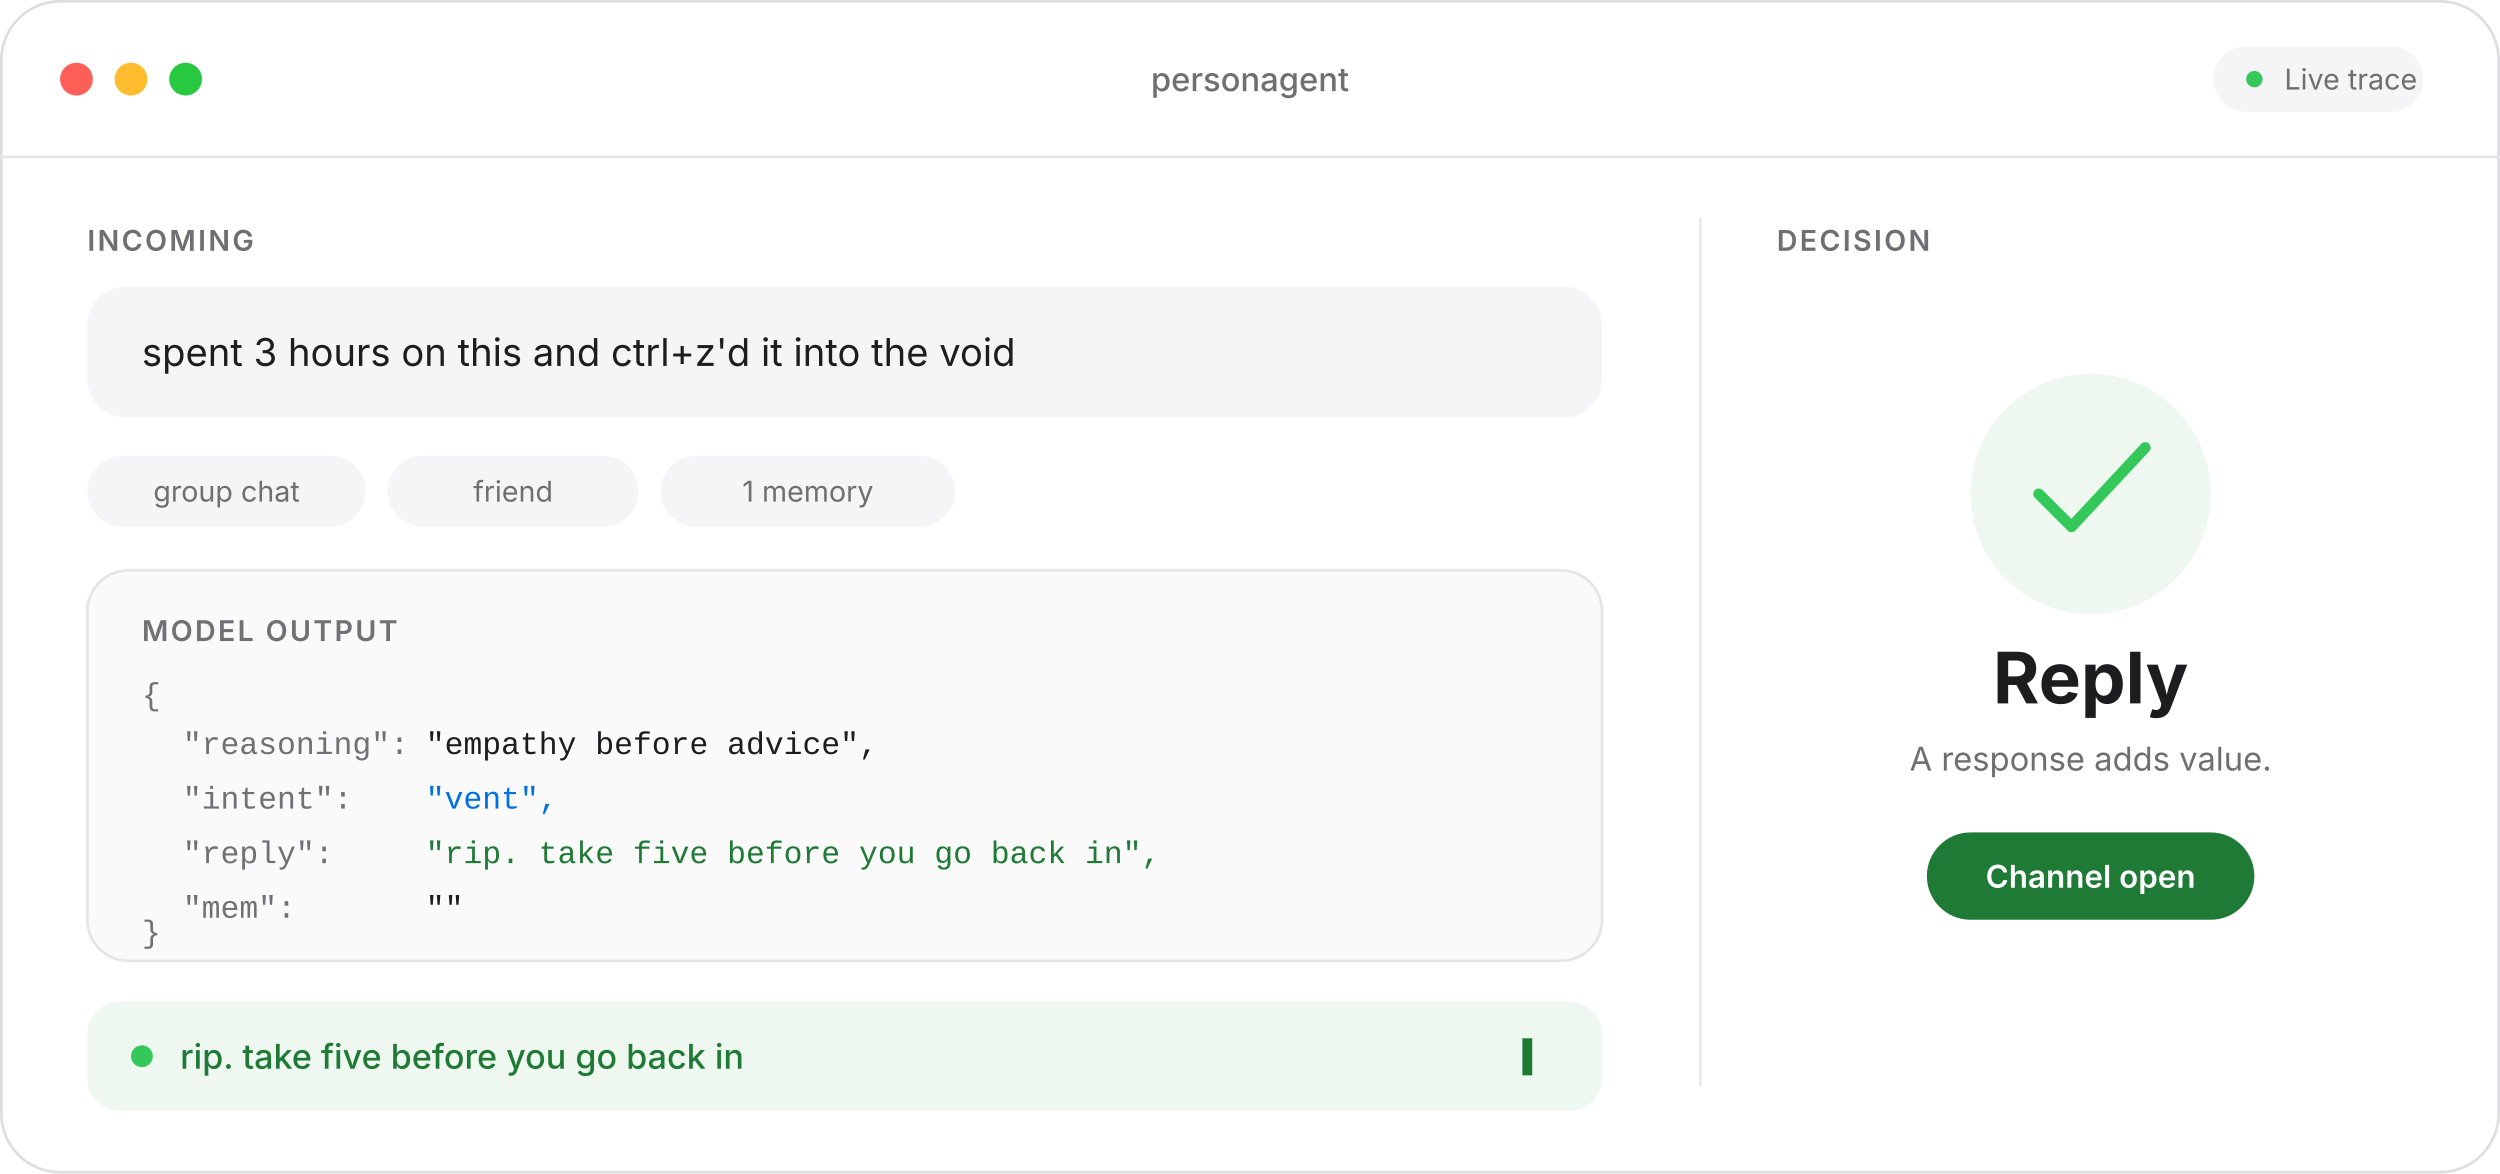
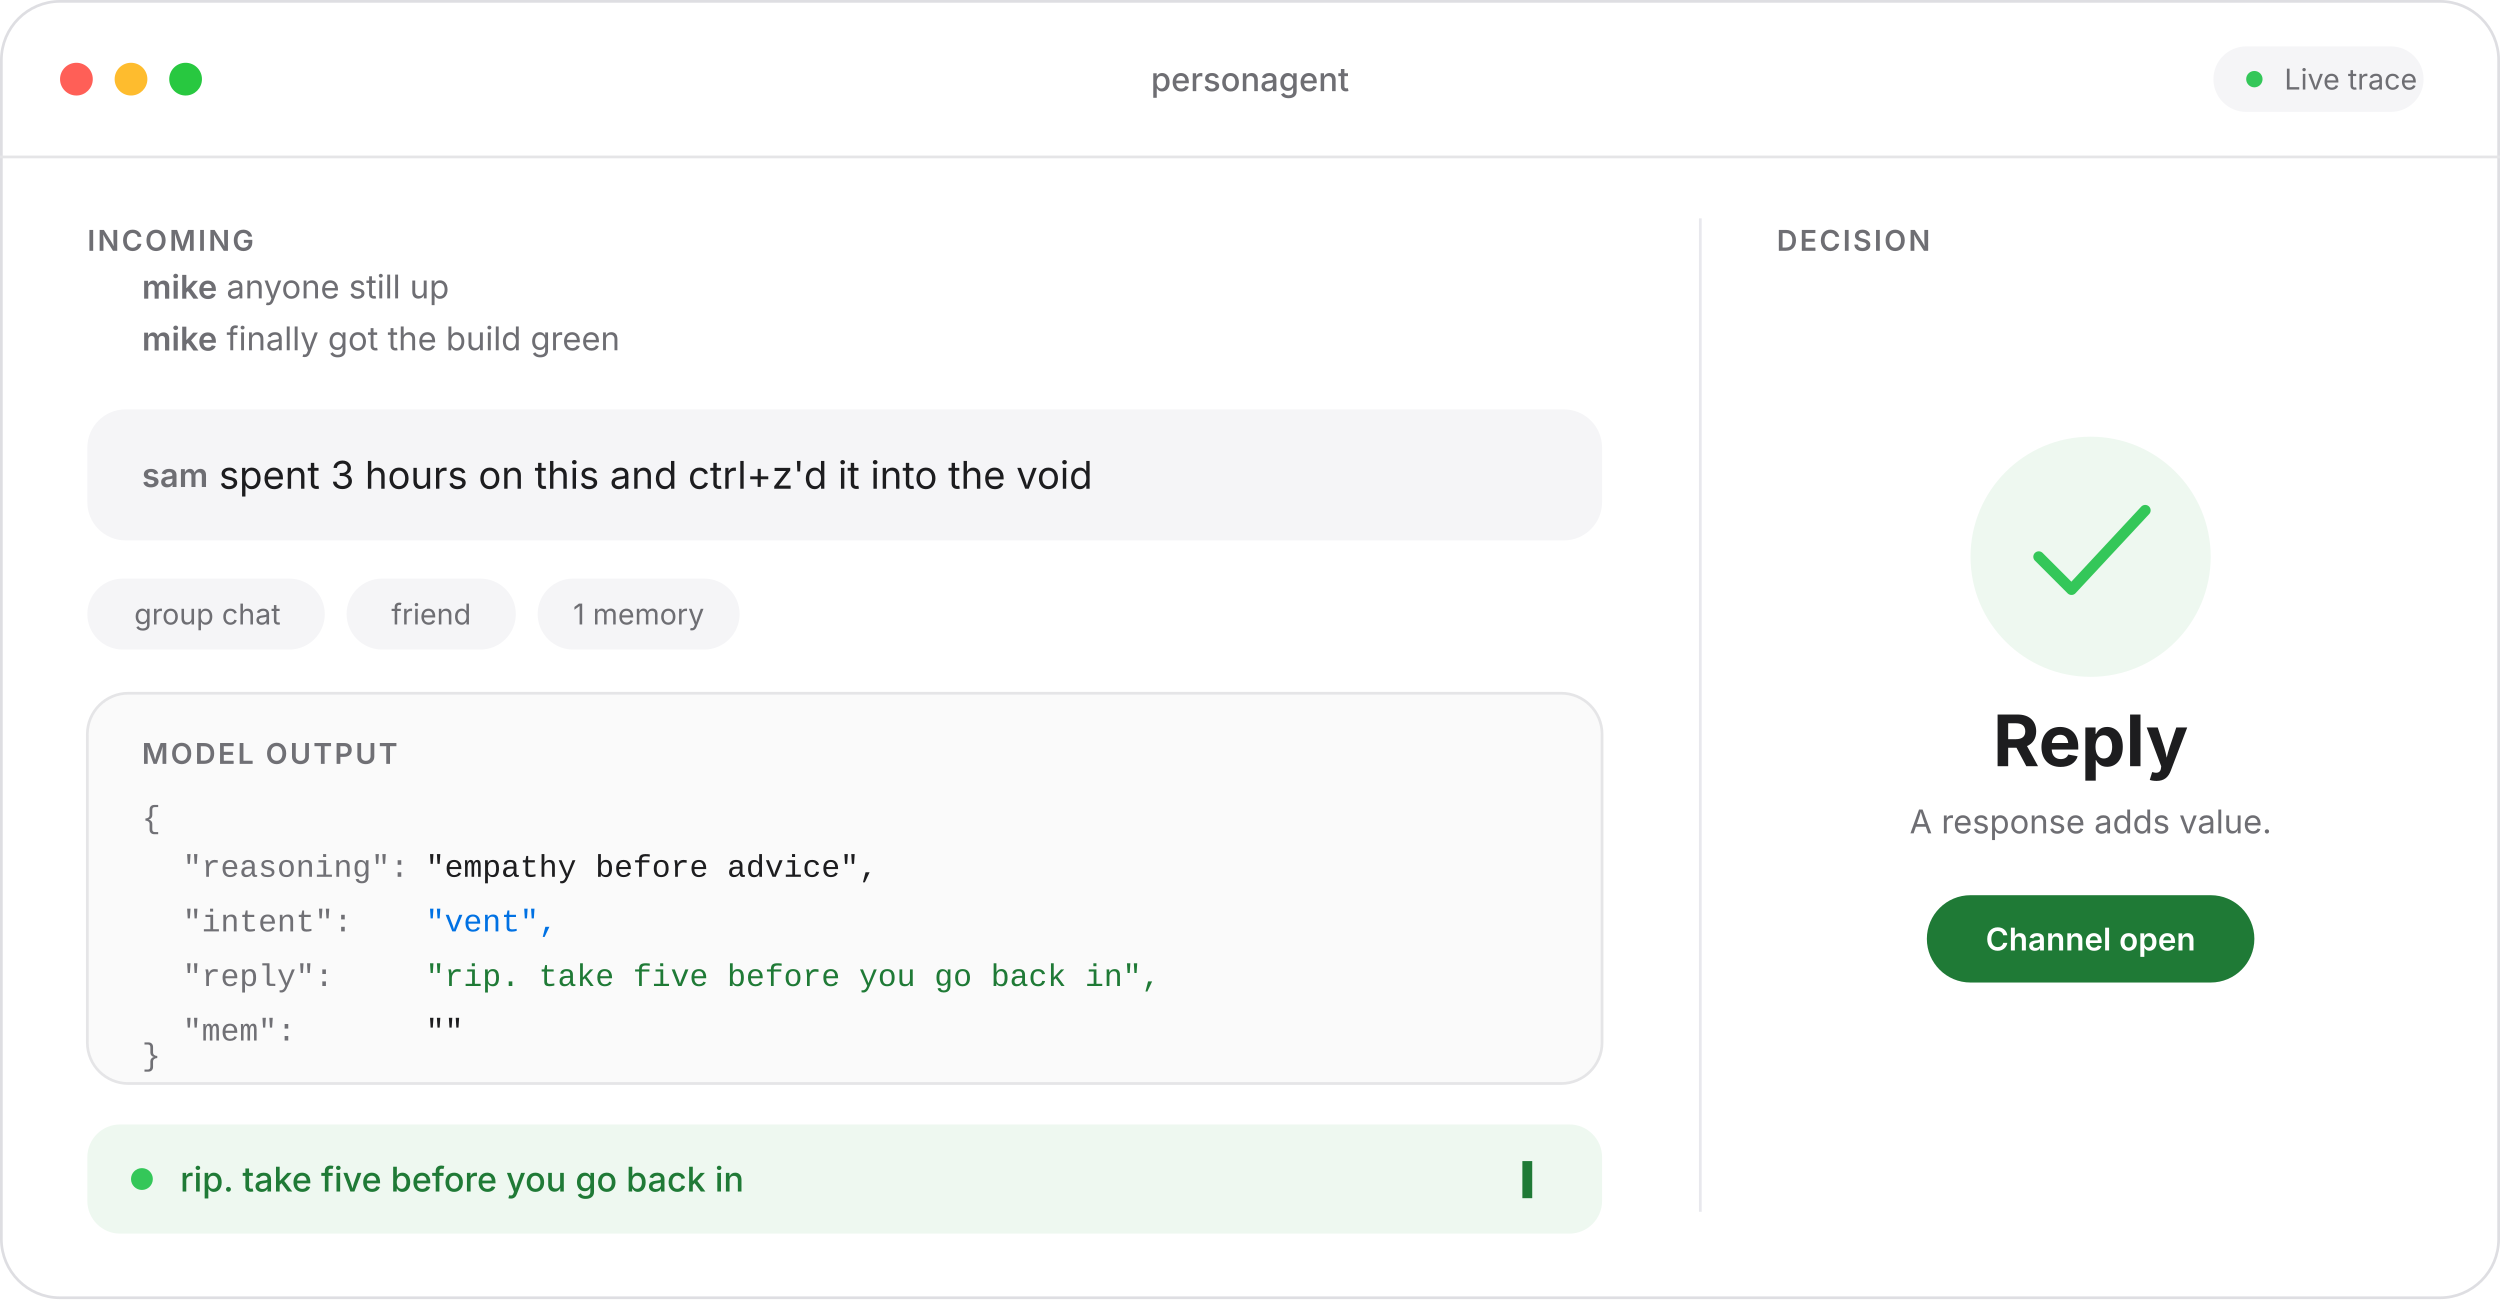
- <svg xmlns="http://www.w3.org/2000/svg" width="916" height="430" viewBox="42 34 916 430" role="img" aria-labelledby="title desc">
+ <svg xmlns="http://www.w3.org/2000/svg" width="916" height="476" viewBox="42 34 916 476" role="img" aria-labelledby="title desc">
  <style>
    text {
      font-family: -apple-system, BlinkMacSystemFont, "SF Pro Text", "Segoe UI", sans-serif;
      dominant-baseline: middle;
      text-rendering: geometricPrecision;
    }
    .mono { font-family: "SFMono-Regular", Consolas, "Liberation Mono", monospace; }
    .primary { fill: #1d1d1f; }
    .secondary { fill: #6e6e73; }
    .tertiary { fill: #707075; }
    .green { fill: #1f7a36; }
    .blue { fill: #0071e3; }
    .label { font-size: 10.5px; font-weight: 600; letter-spacing: .08em; }
-     .scene-reply { opacity: 1; animation: reply-scene 16s ease-in-out infinite; }
-     .scene-pass { opacity: 0; animation: pass-scene 16s ease-in-out infinite; }
-     .reply-user, .reply-context, .reply-code-1, .reply-code-2,
-     .reply-code-3, .reply-code-4, .reply-decision, .reply-result,
-     .pass-user, .pass-context, .pass-code-1, .pass-code-2,
-     .pass-code-3, .pass-code-4, .pass-decision, .pass-result {
-       animation-duration: 16s;
+     .scene-vent { opacity: 1; animation: vent-scene 32s ease-in-out infinite; }
+     .scene-pass { opacity: 0; animation: pass-scene 32s ease-in-out infinite; }
+     .scene-memory { opacity: 0; animation: memory-scene 32s ease-in-out infinite; }
+     .scene-sticker { opacity: 0; animation: sticker-scene 32s ease-in-out infinite; }
+     .vent-user, .vent-context, .vent-code-1, .vent-code-2, .vent-code-3, .vent-code-4, .vent-decision, .vent-result, .pass-user, .pass-context, .pass-code-1, .pass-code-2, .pass-code-3, .pass-code-4, .pass-decision, .pass-result, .memory-user, .memory-context, .memory-code-1, .memory-code-2, .memory-code-3, .memory-code-4, .memory-decision, .memory-result, .sticker-user, .sticker-context, .sticker-code-1, .sticker-code-2, .sticker-code-3, .sticker-code-4, .sticker-decision, .sticker-result {
+       animation-duration: 32s;
      animation-timing-function: cubic-bezier(.2,.7,.2,1);
      animation-iteration-count: infinite;
    }
-     .reply-user { animation-name: reply-user; }
-     .reply-context { animation-name: reply-context; }
-     .reply-code-1 { animation-name: reply-code-1; }
-     .reply-code-2 { animation-name: reply-code-2; }
-     .reply-code-3 { animation-name: reply-code-3; }
-     .reply-code-4 { animation-name: reply-code-4; }
-     .reply-decision { animation-name: reply-decision; }
-     .reply-result { animation-name: reply-result; }
+     .vent-user { animation-name: vent-user; }
+     .vent-context { animation-name: vent-context; }
+     .vent-code-1 { animation-name: vent-code-1; }
+     .vent-code-2 { animation-name: vent-code-2; }
+     .vent-code-3 { animation-name: vent-code-3; }
+     .vent-code-4 { animation-name: vent-code-4; }
+     .vent-decision { animation-name: vent-decision; }
+     .vent-result { animation-name: vent-result; }
    .pass-user { animation-name: pass-user; }
    .pass-context { animation-name: pass-context; }
    .pass-code-1 { animation-name: pass-code-1; }
    .pass-code-2 { animation-name: pass-code-2; }
    .pass-code-3 { animation-name: pass-code-3; }
    .pass-code-4 { animation-name: pass-code-4; }
    .pass-decision { animation-name: pass-decision; }
    .pass-result { animation-name: pass-result; }
+     .memory-user { animation-name: memory-user; }
+     .memory-context { animation-name: memory-context; }
+     .memory-code-1 { animation-name: memory-code-1; }
+     .memory-code-2 { animation-name: memory-code-2; }
+     .memory-code-3 { animation-name: memory-code-3; }
+     .memory-code-4 { animation-name: memory-code-4; }
+     .memory-decision { animation-name: memory-decision; }
+     .memory-result { animation-name: memory-result; }
+     .sticker-user { animation-name: sticker-user; }
+     .sticker-context { animation-name: sticker-context; }
+     .sticker-code-1 { animation-name: sticker-code-1; }
+     .sticker-code-2 { animation-name: sticker-code-2; }
+     .sticker-code-3 { animation-name: sticker-code-3; }
+     .sticker-code-4 { animation-name: sticker-code-4; }
+     .sticker-decision { animation-name: sticker-decision; }
+     .sticker-result { animation-name: sticker-result; }

-     @keyframes reply-scene { 0%,47%{opacity:1} 51%,100%{opacity:0} }
-     @keyframes pass-scene { 0%,49%{opacity:0} 53%,96%{opacity:1} 100%{opacity:0} }
-     @keyframes reply-user { 0%{opacity:0;transform:translateY(5px)} 5%,47%{opacity:1;transform:none} 51%,100%{opacity:0} }
-     @keyframes reply-context { 0%,7%{opacity:0;transform:translateY(5px)} 12%,47%{opacity:1;transform:none} 51%,100%{opacity:0} }
-     @keyframes reply-code-1 { 0%,13%{opacity:0;transform:translateY(4px)} 17%,47%{opacity:1;transform:none} 51%,100%{opacity:0} }
-     @keyframes reply-code-2 { 0%,16%{opacity:0;transform:translateY(4px)} 20%,47%{opacity:1;transform:none} 51%,100%{opacity:0} }
-     @keyframes reply-code-3 { 0%,19%{opacity:0;transform:translateY(4px)} 23%,47%{opacity:1;transform:none} 51%,100%{opacity:0} }
-     @keyframes reply-code-4 { 0%,22%{opacity:0;transform:translateY(4px)} 26%,47%{opacity:1;transform:none} 51%,100%{opacity:0} }
-     @keyframes reply-decision { 0%,25%{opacity:0;transform:translateY(5px)} 30%,47%{opacity:1;transform:none} 51%,100%{opacity:0} }
-     @keyframes reply-result { 0%,30%{opacity:0;transform:translateY(6px)} 36%,47%{opacity:1;transform:none} 51%,100%{opacity:0} }
-     @keyframes pass-user { 0%,52%{opacity:0;transform:translateY(5px)} 57%,96%{opacity:1;transform:none} 100%{opacity:0} }
-     @keyframes pass-context { 0%,57%{opacity:0;transform:translateY(5px)} 62%,96%{opacity:1;transform:none} 100%{opacity:0} }
-     @keyframes pass-code-1 { 0%,62%{opacity:0;transform:translateY(4px)} 66%,96%{opacity:1;transform:none} 100%{opacity:0} }
-     @keyframes pass-code-2 { 0%,65%{opacity:0;transform:translateY(4px)} 69%,96%{opacity:1;transform:none} 100%{opacity:0} }
-     @keyframes pass-code-3 { 0%,68%{opacity:0;transform:translateY(4px)} 72%,96%{opacity:1;transform:none} 100%{opacity:0} }
-     @keyframes pass-code-4 { 0%,71%{opacity:0;transform:translateY(4px)} 75%,96%{opacity:1;transform:none} 100%{opacity:0} }
-     @keyframes pass-decision { 0%,74%{opacity:0;transform:translateY(5px)} 79%,96%{opacity:1;transform:none} 100%{opacity:0} }
-     @keyframes pass-result { 0%,79%{opacity:0;transform:translateY(6px)} 85%,96%{opacity:1;transform:none} 100%{opacity:0} }
+     @keyframes vent-scene { 0%,23.5%{opacity:1} 25%,100%{opacity:0} }
+     @keyframes vent-user { 0%,0%{opacity:0;transform:translateY(5px)} 2.5%,23.5%{opacity:1;transform:none} 25%,100%{opacity:0} }
+     @keyframes vent-context { 0%,3.5%{opacity:0;transform:translateY(5px)} 6%,23.5%{opacity:1;transform:none} 25%,100%{opacity:0} }
+     @keyframes vent-code-1 { 0%,6.5%{opacity:0;transform:translateY(4px)} 8.5%,23.5%{opacity:1;transform:none} 25%,100%{opacity:0} }
+     @keyframes vent-code-2 { 0%,8%{opacity:0;transform:translateY(4px)} 10%,23.5%{opacity:1;transform:none} 25%,100%{opacity:0} }
+     @keyframes vent-code-3 { 0%,9.5%{opacity:0;transform:translateY(4px)} 11.5%,23.5%{opacity:1;transform:none} 25%,100%{opacity:0} }
+     @keyframes vent-code-4 { 0%,11%{opacity:0;transform:translateY(4px)} 13%,23.5%{opacity:1;transform:none} 25%,100%{opacity:0} }
+     @keyframes vent-decision { 0%,12.5%{opacity:0;transform:translateY(5px)} 15%,23.5%{opacity:1;transform:none} 25%,100%{opacity:0} }
+     @keyframes vent-result { 0%,15%{opacity:0;transform:translateY(6px)} 18%,23.5%{opacity:1;transform:none} 25%,100%{opacity:0} }
+     @keyframes pass-scene { 0%,25%{opacity:0} 26%,48.5%{opacity:1} 50%,100%{opacity:0} }
+     @keyframes pass-user { 0%,25%{opacity:0;transform:translateY(5px)} 27.5%,48.5%{opacity:1;transform:none} 50%,100%{opacity:0} }
+     @keyframes pass-context { 0%,28.5%{opacity:0;transform:translateY(5px)} 31%,48.5%{opacity:1;transform:none} 50%,100%{opacity:0} }
+     @keyframes pass-code-1 { 0%,31.5%{opacity:0;transform:translateY(4px)} 33.5%,48.5%{opacity:1;transform:none} 50%,100%{opacity:0} }
+     @keyframes pass-code-2 { 0%,33%{opacity:0;transform:translateY(4px)} 35%,48.5%{opacity:1;transform:none} 50%,100%{opacity:0} }
+     @keyframes pass-code-3 { 0%,34.5%{opacity:0;transform:translateY(4px)} 36.5%,48.5%{opacity:1;transform:none} 50%,100%{opacity:0} }
+     @keyframes pass-code-4 { 0%,36%{opacity:0;transform:translateY(4px)} 38%,48.5%{opacity:1;transform:none} 50%,100%{opacity:0} }
+     @keyframes pass-decision { 0%,37.5%{opacity:0;transform:translateY(5px)} 40%,48.5%{opacity:1;transform:none} 50%,100%{opacity:0} }
+     @keyframes pass-result { 0%,40%{opacity:0;transform:translateY(6px)} 43%,48.5%{opacity:1;transform:none} 50%,100%{opacity:0} }
+     @keyframes memory-scene { 0%,50%{opacity:0} 51%,73.5%{opacity:1} 75%,100%{opacity:0} }
+     @keyframes memory-user { 0%,50%{opacity:0;transform:translateY(5px)} 52.5%,73.5%{opacity:1;transform:none} 75%,100%{opacity:0} }
+     @keyframes memory-context { 0%,53.5%{opacity:0;transform:translateY(5px)} 56%,73.5%{opacity:1;transform:none} 75%,100%{opacity:0} }
+     @keyframes memory-code-1 { 0%,56.5%{opacity:0;transform:translateY(4px)} 58.5%,73.5%{opacity:1;transform:none} 75%,100%{opacity:0} }
+     @keyframes memory-code-2 { 0%,58%{opacity:0;transform:translateY(4px)} 60%,73.5%{opacity:1;transform:none} 75%,100%{opacity:0} }
+     @keyframes memory-code-3 { 0%,59.5%{opacity:0;transform:translateY(4px)} 61.5%,73.5%{opacity:1;transform:none} 75%,100%{opacity:0} }
+     @keyframes memory-code-4 { 0%,61%{opacity:0;transform:translateY(4px)} 63%,73.5%{opacity:1;transform:none} 75%,100%{opacity:0} }
+     @keyframes memory-decision { 0%,62.5%{opacity:0;transform:translateY(5px)} 65%,73.5%{opacity:1;transform:none} 75%,100%{opacity:0} }
+     @keyframes memory-result { 0%,65%{opacity:0;transform:translateY(6px)} 68%,73.5%{opacity:1;transform:none} 75%,100%{opacity:0} }
+     @keyframes sticker-scene { 0%,75%{opacity:0} 76%,98.5%{opacity:1} 100%,100%{opacity:0} }
+     @keyframes sticker-user { 0%,75%{opacity:0;transform:translateY(5px)} 77.5%,98.5%{opacity:1;transform:none} 100%{opacity:0} }
+     @keyframes sticker-context { 0%,78.5%{opacity:0;transform:translateY(5px)} 81%,98.5%{opacity:1;transform:none} 100%{opacity:0} }
+     @keyframes sticker-code-1 { 0%,81.5%{opacity:0;transform:translateY(4px)} 83.5%,98.5%{opacity:1;transform:none} 100%{opacity:0} }
+     @keyframes sticker-code-2 { 0%,83%{opacity:0;transform:translateY(4px)} 85%,98.5%{opacity:1;transform:none} 100%{opacity:0} }
+     @keyframes sticker-code-3 { 0%,84.5%{opacity:0;transform:translateY(4px)} 86.5%,98.5%{opacity:1;transform:none} 100%{opacity:0} }
+     @keyframes sticker-code-4 { 0%,86%{opacity:0;transform:translateY(4px)} 88%,98.5%{opacity:1;transform:none} 100%{opacity:0} }
+     @keyframes sticker-decision { 0%,87.5%{opacity:0;transform:translateY(5px)} 90%,98.5%{opacity:1;transform:none} 100%{opacity:0} }
+     @keyframes sticker-result { 0%,90%{opacity:0;transform:translateY(6px)} 93%,98.5%{opacity:1;transform:none} 100%{opacity:0} }

    .typing-cursor { animation: cursor 1.1s steps(1,end) infinite; }
    @keyframes cursor { 0%,49%{opacity:1} 50%,100%{opacity:0} }
    .static-pass-note { display: none; }
    @media (prefers-reduced-motion: reduce) {
-       .scene-reply, .reply-user, .reply-context, .reply-code-1, .reply-code-2,
-       .reply-code-3, .reply-code-4, .reply-decision, .reply-result {
+       .scene-vent, .vent-user, .vent-context, .vent-code-1, .vent-code-2, .vent-code-3, .vent-code-4, .vent-decision, .vent-result {
        animation: none !important; opacity: 1; transform: none;
      }
-       .scene-pass, .typing-cursor { animation: none !important; opacity: 0; }
+       .scene-pass, .scene-memory, .scene-sticker, .typing-cursor { animation: none !important; opacity: 0; }
      .static-pass-note { display: block; }
    }
  </style>
-   <rect width="1000" height="500" fill="#ffffff" />
-   <rect x="42" y="34" width="916" height="430" rx="22" fill="#ffffff" />
-   <rect x="42.5" y="34.5" width="915" height="429" rx="21.5" fill="none" stroke="#dedee2" />
+   <rect width="1000" height="560" fill="#ffffff" />
+   <rect x="42" y="34" width="916" height="476" rx="22" fill="#ffffff" />
+   <rect x="42.5" y="34.5" width="915" height="475" rx="21.5" fill="none" stroke="#dedee2" />
  <path d="M42 91.5H958" stroke="#e5e5e7" />
  <circle cx="70" cy="63" r="6" fill="#ff5f57" />
  <circle cx="90" cy="63" r="6" fill="#febc2e" />
  <circle cx="110" cy="63" r="6" fill="#28c840" />
  <text x="500" y="63" class="secondary" font-size="12" font-weight="500" text-anchor="middle">personagent</text>
  <rect x="853" y="51" width="77" height="24" rx="12" fill="#f5f5f7" />
  <circle cx="868" cy="63" r="3" fill="#34c759" />
  <text x="879" y="63" class="secondary" font-size="10.5">Live trace</text>
  <text x="74" y="122" class="secondary label">INCOMING</text>
  <text x="693" y="122" class="secondary label">DECISION</text>
-   <path d="M665 114V432" stroke="#e8e8ed" />
-   <g class="scene-reply">
-     <g class="reply-user">
-       <rect x="74" y="139" width="555" height="48" rx="14" fill="#f5f5f7" />
-       <text x="94" y="163" class="primary" font-size="14">spent 3 hours on this and ctrl+z'd it into the void</text>
-     </g>
-     <g class="reply-context">
-       <rect x="74" y="201" width="102" height="26" rx="13" fill="#f5f5f7" />
-       <text x="125" y="214" class="secondary" font-size="10.5" text-anchor="middle">group chat</text>
-       <rect x="184" y="201" width="92" height="26" rx="13" fill="#f5f5f7" />
-       <text x="230" y="214" class="secondary" font-size="10.5" text-anchor="middle">friend</text>
-       <rect x="284" y="201" width="108" height="26" rx="13" fill="#f5f5f7" />
-       <text x="338" y="214" class="secondary" font-size="10.5" text-anchor="middle">1 memory</text>
-     </g>
-     <rect x="74" y="243" width="555" height="143" rx="15" fill="#fafafa" stroke="#e5e5e7" />
-     <text x="94" y="265" class="tertiary label">MODEL OUTPUT</text>
-     <text x="94" y="289" class="tertiary mono" font-size="11.5">{</text>
-     <g class="reply-code-1">
-       <text x="109" y="307" class="tertiary mono" font-size="11.5">"reasoning":</text>
-       <text x="198" y="307" class="primary mono" font-size="11.5">"empathy before advice",</text>
-     </g>
-     <g class="reply-code-2">
-       <text x="109" y="327" class="tertiary mono" font-size="11.5">"intent":</text>
-       <text x="198" y="327" class="blue mono" font-size="11.5">"vent",</text>
-     </g>
-     <g class="reply-code-3">
-       <text x="109" y="347" class="tertiary mono" font-size="11.5">"reply":</text>
-       <text x="198" y="347" class="green mono" font-size="11.5">"rip. take five before you go back in",</text>
-     </g>
-     <g class="reply-code-4">
-       <text x="109" y="367" class="tertiary mono" font-size="11.5">"mem":</text>
-       <text x="198" y="367" class="primary mono" font-size="11.5">""</text>
-     </g>
-     <text x="94" y="376" class="tertiary mono" font-size="11.5">}</text>
-     <g class="reply-result">
-       <rect x="74" y="401" width="555" height="40" rx="12" fill="#eef8f0" />
-       <circle cx="94" cy="421" r="4" fill="#34c759" />
-       <text x="108" y="421" class="green" font-size="12.5" font-weight="500">rip. take five before you go back in</text>
-       <text x="607" y="421" class="green mono typing-cursor" font-size="12" text-anchor="end">▌</text>
-     </g>
-     <g class="reply-decision">
-       <circle cx="808" cy="215" r="44" fill="#eef8f0" />
-       <path d="M789 215l12 12 27-29" fill="none" stroke="#34c759" stroke-width="4" stroke-linecap="round" stroke-linejoin="round" />
-       <text x="808" y="282" class="primary" font-size="26" font-weight="650" text-anchor="middle">Reply</text>
-       <text x="808" y="312" class="secondary" font-size="12" text-anchor="middle">A response adds value.</text>
-       <rect x="748" y="339" width="120" height="32" rx="16" fill="#1f7a36" />
-       <text x="808" y="355" fill="#ffffff" font-size="11.5" font-weight="600" text-anchor="middle">Channel open</text>
+   <path d="M665 114V478" stroke="#e8e8ed" />
+   <g class="scene-vent">
+     <g class="vent-user">
+       <text x="94" y="139" class="secondary" font-size="12">
+         <tspan font-weight="600">mike</tspan>  anyone still up</text>
+       <text x="94" y="158" class="secondary" font-size="12">
+         <tspan font-weight="600">mike</tspan>  finally got the build green</text>
+       <rect x="74" y="184" width="555" height="48" rx="14" fill="#f5f5f7" />
+       <text x="94" y="208" class="primary" font-size="14">
+         <tspan class="secondary" font-size="12" font-weight="600">sam</tspan>  spent 3 hours on this and ctrl+z'd it into the void</text>
+     </g>
+     <g class="vent-context">
+       <rect x="74" y="246" width="87" height="26" rx="13" fill="#f5f5f7" />
+       <text x="118" y="259" class="secondary" font-size="10.5" text-anchor="middle">group chat</text>
+       <rect x="169" y="246" width="62" height="26" rx="13" fill="#f5f5f7" />
+       <text x="200" y="259" class="secondary" font-size="10.5" text-anchor="middle">friend</text>
+       <rect x="239" y="246" width="74" height="26" rx="13" fill="#f5f5f7" />
+       <text x="276" y="259" class="secondary" font-size="10.5" text-anchor="middle">1 memory</text>
+     </g>
+     <rect x="74" y="288" width="555" height="143" rx="15" fill="#fafafa" stroke="#e5e5e7" />
+     <text x="94" y="310" class="tertiary label">MODEL OUTPUT</text>
+     <text x="94" y="334" class="tertiary mono" font-size="11.5">{</text>
+     <g class="vent-code-1">
+       <text x="109" y="352" class="tertiary mono" font-size="11.5">"reasoning":</text>
+       <text x="198" y="352" class="primary mono" font-size="11.5">"empathy before advice",</text>
+     </g>
+     <g class="vent-code-2">
+       <text x="109" y="372" class="tertiary mono" font-size="11.5">"intent":</text>
+       <text x="198" y="372" class="blue mono" font-size="11.5">"vent",</text>
+     </g>
+     <g class="vent-code-3">
+       <text x="109" y="392" class="tertiary mono" font-size="11.5">"reply":</text>
+       <text x="198" y="392" class="green mono" font-size="11.5">"rip. take five before you go back in",</text>
+     </g>
+     <g class="vent-code-4">
+       <text x="109" y="412" class="tertiary mono" font-size="11.5">"mem":</text>
+       <text x="198" y="412" class="primary mono" font-size="11.5">""</text>
+     </g>
+     <text x="94" y="421" class="tertiary mono" font-size="11.5">}</text>
+     <g class="vent-result">
+       <rect x="74" y="446" width="555" height="40" rx="12" fill="#eef8f0" />
+       <circle cx="94" cy="466" r="4" fill="#34c759" />
+       <text x="108" y="466" class="green" font-size="12.5" font-weight="500">rip. take five before you go back in</text>
+       <text x="607" y="466" class="green mono typing-cursor" font-size="12" text-anchor="end">▌</text>
+     </g>
+     <g class="vent-decision">
+       <circle cx="808" cy="238" r="44" fill="#eef8f0" />
+       <path d="M789 238l12 12 27-29" fill="none" stroke="#34c759" stroke-width="4" stroke-linecap="round" stroke-linejoin="round" />
+       <text x="808" y="305" class="primary" font-size="26" font-weight="650" text-anchor="middle">Reply</text>
+       <text x="808" y="335" class="secondary" font-size="12" text-anchor="middle">A response adds value.</text>
+       <rect x="748" y="362" width="120" height="32" rx="16" fill="#1f7a36" />
+       <text x="808" y="378" fill="#ffffff" font-size="11.5" font-weight="600" text-anchor="middle">Channel open</text>
    </g>
  </g>
  <g class="scene-pass">
    <g class="pass-user">
-       <rect x="74" y="139" width="555" height="48" rx="14" fill="#f5f5f7" />
-       <text x="94" y="163" class="primary" font-size="14">D . e</text>
+       <text x="94" y="139" class="secondary" font-size="12">
+         <tspan font-weight="600">jules</tspan>  lol</text>
+       <text x="94" y="158" class="secondary" font-size="12">
+         <tspan font-weight="600">mike</tspan>  same</text>
+       <rect x="74" y="184" width="555" height="48" rx="14" fill="#f5f5f7" />
+       <text x="94" y="208" class="primary" font-size="14">
+         <tspan class="secondary" font-size="12" font-weight="600">sam</tspan>  D . e</text>
    </g>
    <g class="pass-context">
-       <rect x="74" y="201" width="102" height="26" rx="13" fill="#f5f5f7" />
-       <text x="125" y="214" class="secondary" font-size="10.5" text-anchor="middle">group chat</text>
-       <rect x="184" y="201" width="106" height="26" rx="13" fill="#f5f5f7" />
-       <text x="237" y="214" class="secondary" font-size="10.5" text-anchor="middle">low signal</text>
-       <rect x="298" y="201" width="118" height="26" rx="13" fill="#f5f5f7" />
-       <text x="357" y="214" class="secondary" font-size="10.5" text-anchor="middle">no reply needed</text>
-     </g>
-     <rect x="74" y="243" width="555" height="143" rx="15" fill="#fafafa" stroke="#e5e5e7" />
-     <text x="94" y="265" class="tertiary label">MODEL OUTPUT</text>
-     <text x="94" y="289" class="tertiary mono" font-size="11.5">{</text>
+       <rect x="74" y="246" width="87" height="26" rx="13" fill="#f5f5f7" />
+       <text x="118" y="259" class="secondary" font-size="10.5" text-anchor="middle">group chat</text>
+       <rect x="169" y="246" width="87" height="26" rx="13" fill="#f5f5f7" />
+       <text x="212" y="259" class="secondary" font-size="10.5" text-anchor="middle">low signal</text>
+       <rect x="264" y="246" width="117" height="26" rx="13" fill="#f5f5f7" />
+       <text x="322" y="259" class="secondary" font-size="10.5" text-anchor="middle">no reply needed</text>
+     </g>
+     <rect x="74" y="288" width="555" height="143" rx="15" fill="#fafafa" stroke="#e5e5e7" />
+     <text x="94" y="310" class="tertiary label">MODEL OUTPUT</text>
+     <text x="94" y="334" class="tertiary mono" font-size="11.5">{</text>
    <g class="pass-code-1">
-       <text x="109" y="307" class="tertiary mono" font-size="11.5">"reasoning":</text>
-       <text x="198" y="307" class="primary mono" font-size="11.5">"nothing here asks for a reply",</text>
+       <text x="109" y="352" class="tertiary mono" font-size="11.5">"reasoning":</text>
+       <text x="198" y="352" class="primary mono" font-size="11.5">"nothing here asks for a reply",</text>
    </g>
    <g class="pass-code-2">
-       <text x="109" y="327" class="tertiary mono" font-size="11.5">"intent":</text>
-       <text x="198" y="327" class="blue mono" font-size="11.5">"chat",</text>
+       <text x="109" y="372" class="tertiary mono" font-size="11.5">"intent":</text>
+       <text x="198" y="372" class="blue mono" font-size="11.5">"chat",</text>
    </g>
    <g class="pass-code-3">
-       <text x="109" y="347" class="tertiary mono" font-size="11.5">"reply":</text>
-       <text x="198" y="347" class="primary mono" font-size="11.5">"PASS",</text>
+       <text x="109" y="392" class="tertiary mono" font-size="11.5">"reply":</text>
+       <text x="198" y="392" class="primary mono" font-size="11.5">"PASS",</text>
    </g>
    <g class="pass-code-4">
-       <text x="109" y="367" class="tertiary mono" font-size="11.5">"mem":</text>
-       <text x="198" y="367" class="primary mono" font-size="11.5">""</text>
-     </g>
-     <text x="94" y="376" class="tertiary mono" font-size="11.5">}</text>
+       <text x="109" y="412" class="tertiary mono" font-size="11.5">"mem":</text>
+       <text x="198" y="412" class="primary mono" font-size="11.5">""</text>
+     </g>
+     <text x="94" y="421" class="tertiary mono" font-size="11.5">}</text>
    <g class="pass-result">
-       <rect x="74" y="401" width="555" height="40" rx="12" fill="#f5f5f7" />
-       <circle cx="94" cy="421" r="4" fill="#86868b" />
-       <text x="108" y="421" class="secondary" font-size="12.5" font-weight="500">No message sent</text>
+       <rect x="74" y="446" width="555" height="40" rx="12" fill="#f5f5f7" />
+       <circle cx="94" cy="466" r="4" fill="#86868b" />
+       <text x="108" y="466" class="secondary" font-size="12.5" font-weight="500">No message sent</text>
    </g>
    <g class="pass-decision">
-       <circle cx="808" cy="215" r="44" fill="#f5f5f7" />
-       <path d="M791 215h34" fill="none" stroke="#86868b" stroke-width="4" stroke-linecap="round" />
-       <text x="808" y="282" class="primary" font-size="26" font-weight="650" text-anchor="middle">Pass</text>
-       <text x="808" y="312" class="secondary" font-size="12" text-anchor="middle">Silence is the response.</text>
-       <rect x="748" y="339" width="120" height="32" rx="16" fill="#f5f5f7" stroke="#d2d2d7" />
-       <text x="808" y="355" class="secondary" font-size="11.5" font-weight="600" text-anchor="middle">Channel closed</text>
+       <circle cx="808" cy="238" r="44" fill="#f5f5f7" />
+       <path d="M791 238h34" fill="none" stroke="#86868b" stroke-width="4" stroke-linecap="round" />
+       <text x="808" y="305" class="primary" font-size="26" font-weight="650" text-anchor="middle">Pass</text>
+       <text x="808" y="335" class="secondary" font-size="12" text-anchor="middle">Silence is the response.</text>
+       <rect x="748" y="362" width="120" height="32" rx="16" fill="#f5f5f7" stroke="#d2d2d7" />
+       <text x="808" y="378" class="secondary" font-size="11.5" font-weight="600" text-anchor="middle">Channel closed</text>
+     </g>
+   </g>
+   <g class="scene-memory">
+     <g class="memory-user">
+       <text x="94" y="139" class="secondary" font-size="12">
+         <tspan font-weight="600">sam</tspan>  ok so, news</text>
+       <text x="94" y="158" class="secondary" font-size="12">
+         <tspan font-weight="600">jules</tspan>  ??</text>
+       <rect x="74" y="184" width="555" height="48" rx="14" fill="#f5f5f7" />
+       <text x="94" y="208" class="primary" font-size="14">
+         <tspan class="secondary" font-size="12" font-weight="600">sam</tspan>  i'm moving to berlin next month, signed the lease today</text>
+     </g>
+     <g class="memory-context">
+       <rect x="74" y="246" width="87" height="26" rx="13" fill="#f5f5f7" />
+       <text x="118" y="259" class="secondary" font-size="10.5" text-anchor="middle">group chat</text>
+       <rect x="169" y="246" width="62" height="26" rx="13" fill="#f5f5f7" />
+       <text x="200" y="259" class="secondary" font-size="10.5" text-anchor="middle">friend</text>
+       <rect x="239" y="246" width="99" height="26" rx="13" fill="#f5f5f7" />
+       <text x="288" y="259" class="secondary" font-size="10.5" text-anchor="middle">memory write</text>
+     </g>
+     <rect x="74" y="288" width="555" height="143" rx="15" fill="#fafafa" stroke="#e5e5e7" />
+     <text x="94" y="310" class="tertiary label">MODEL OUTPUT</text>
+     <text x="94" y="334" class="tertiary mono" font-size="11.5">{</text>
+     <g class="memory-code-1">
+       <text x="109" y="352" class="tertiary mono" font-size="11.5">"reasoning":</text>
+       <text x="198" y="352" class="primary mono" font-size="11.5">"big news; worth remembering",</text>
+     </g>
+     <g class="memory-code-2">
+       <text x="109" y="372" class="tertiary mono" font-size="11.5">"intent":</text>
+       <text x="198" y="372" class="blue mono" font-size="11.5">"chat",</text>
+     </g>
+     <g class="memory-code-3">
+       <text x="109" y="392" class="tertiary mono" font-size="11.5">"reply":</text>
+       <text x="198" y="392" class="green mono" font-size="11.5">"wait for real? congrats. is the flat near anything",</text>
+     </g>
+     <g class="memory-code-4">
+       <text x="109" y="412" class="tertiary mono" font-size="11.5">"mem":</text>
+       <text x="198" y="412" class="blue mono" font-size="11.5">"sam moves to Berlin next month"</text>
+     </g>
+     <text x="94" y="421" class="tertiary mono" font-size="11.5">}</text>
+     <g class="memory-result">
+       <rect x="74" y="446" width="555" height="40" rx="12" fill="#eef8f0" />
+       <circle cx="94" cy="466" r="4" fill="#34c759" />
+       <text x="108" y="466" class="green" font-size="12.5" font-weight="500">wait for real? congrats. is the flat near anything</text>
+       <text x="607" y="466" class="green mono typing-cursor" font-size="12" text-anchor="end">▌</text>
+     </g>
+     <g class="memory-decision">
+       <circle cx="808" cy="238" r="44" fill="#eef8f0" />
+       <path d="M789 238l12 12 27-29" fill="none" stroke="#34c759" stroke-width="4" stroke-linecap="round" stroke-linejoin="round" />
+       <text x="808" y="305" class="primary" font-size="26" font-weight="650" text-anchor="middle">Reply</text>
+       <text x="808" y="335" class="secondary" font-size="12" text-anchor="middle">Reply, and one memory saved.</text>
+       <rect x="748" y="362" width="120" height="32" rx="16" fill="#1f7a36" />
+       <text x="808" y="378" fill="#ffffff" font-size="11.5" font-weight="600" text-anchor="middle">Channel open</text>
+     </g>
+   </g>
+   <g class="scene-sticker">
+     <g class="sticker-user">
+       <text x="94" y="139" class="secondary" font-size="12">
+         <tspan font-weight="600">mike</tspan>  demo went fine</text>
+       <text x="94" y="158" class="secondary" font-size="12">
+         <tspan font-weight="600">mike</tspan>  they want it by friday tho</text>
+       <rect x="74" y="184" width="555" height="48" rx="14" fill="#f5f5f7" />
+       <text x="94" y="208" class="primary" font-size="14">
+         <tspan class="secondary" font-size="12" font-weight="600">jules</tspan>  @bot how do we feel about that</text>
+     </g>
+     <g class="sticker-context">
+       <rect x="74" y="246" width="87" height="26" rx="13" fill="#f5f5f7" />
+       <text x="118" y="259" class="secondary" font-size="10.5" text-anchor="middle">group chat</text>
+       <rect x="169" y="246" width="93" height="26" rx="13" fill="#f5f5f7" />
+       <text x="216" y="259" class="secondary" font-size="10.5" text-anchor="middle">direct call</text>
+       <rect x="270" y="246" width="87" height="26" rx="13" fill="#f5f5f7" />
+       <text x="314" y="259" class="secondary" font-size="10.5" text-anchor="middle">2 memories</text>
+     </g>
+     <rect x="74" y="288" width="555" height="143" rx="15" fill="#fafafa" stroke="#e5e5e7" />
+     <text x="94" y="310" class="tertiary label">MODEL OUTPUT</text>
+     <text x="94" y="334" class="tertiary mono" font-size="11.5">{</text>
+     <g class="sticker-code-1">
+       <text x="109" y="352" class="tertiary mono" font-size="11.5">"reasoning":</text>
+       <text x="198" y="352" class="primary mono" font-size="11.5">"asked directly; keep it light",</text>
+     </g>
+     <g class="sticker-code-2">
+       <text x="109" y="372" class="tertiary mono" font-size="11.5">"intent":</text>
+       <text x="198" y="372" class="blue mono" font-size="11.5">"question",</text>
+     </g>
+     <g class="sticker-code-3">
+       <text x="109" y="392" class="tertiary mono" font-size="11.5">"reply":</text>
+       <text x="198" y="392" class="green mono" font-size="11.5">"[STICKER:nervous] friday is a strong word",</text>
+     </g>
+     <g class="sticker-code-4">
+       <text x="109" y="412" class="tertiary mono" font-size="11.5">"mem":</text>
+       <text x="198" y="412" class="primary mono" font-size="11.5">""</text>
+     </g>
+     <text x="94" y="421" class="tertiary mono" font-size="11.5">}</text>
+     <g class="sticker-result">
+       <rect x="74" y="446" width="555" height="40" rx="12" fill="#eef8f0" />
+       <circle cx="94" cy="466" r="4" fill="#34c759" />
+       <rect x="108" y="455" width="94" height="22" rx="11" fill="#d9f0de" />
+       <text x="155" y="466" class="green mono" font-size="10.5" text-anchor="middle">nervous.gif</text>
+       <text x="212" y="466" class="green" font-size="12.5" font-weight="500">friday is a strong word</text>
+       <text x="607" y="466" class="green mono typing-cursor" font-size="12" text-anchor="end">▌</text>
+     </g>
+     <g class="sticker-decision">
+       <circle cx="808" cy="238" r="44" fill="#eef8f0" />
+       <path d="M789 238l12 12 27-29" fill="none" stroke="#34c759" stroke-width="4" stroke-linecap="round" stroke-linejoin="round" />
+       <text x="808" y="305" class="primary" font-size="26" font-weight="650" text-anchor="middle">Reply</text>
+       <text x="808" y="335" class="secondary" font-size="12" text-anchor="middle">Called by name; a sticker fits the room.</text>
+       <rect x="748" y="362" width="120" height="32" rx="16" fill="#1f7a36" />
+       <text x="808" y="378" fill="#ffffff" font-size="11.5" font-weight="600" text-anchor="middle">Channel open</text>
    </g>
  </g>
  <g class="static-pass-note">
-     <rect x="714" y="397" width="188" height="34" rx="17" fill="#f5f5f7" />
-     <circle cx="735" cy="414" r="3.5" fill="#86868b" />
-     <text x="748" y="414" class="secondary" font-size="10.5">Also: Pass · Channel closed</text>
+     <rect x="714" y="431" width="188" height="34" rx="17" fill="#f5f5f7" />
+     <circle cx="735" cy="448" r="3.5" fill="#86868b" />
+     <text x="748" y="448" class="secondary" font-size="10.5">Also: Pass · Channel closed</text>
  </g>
</svg>
